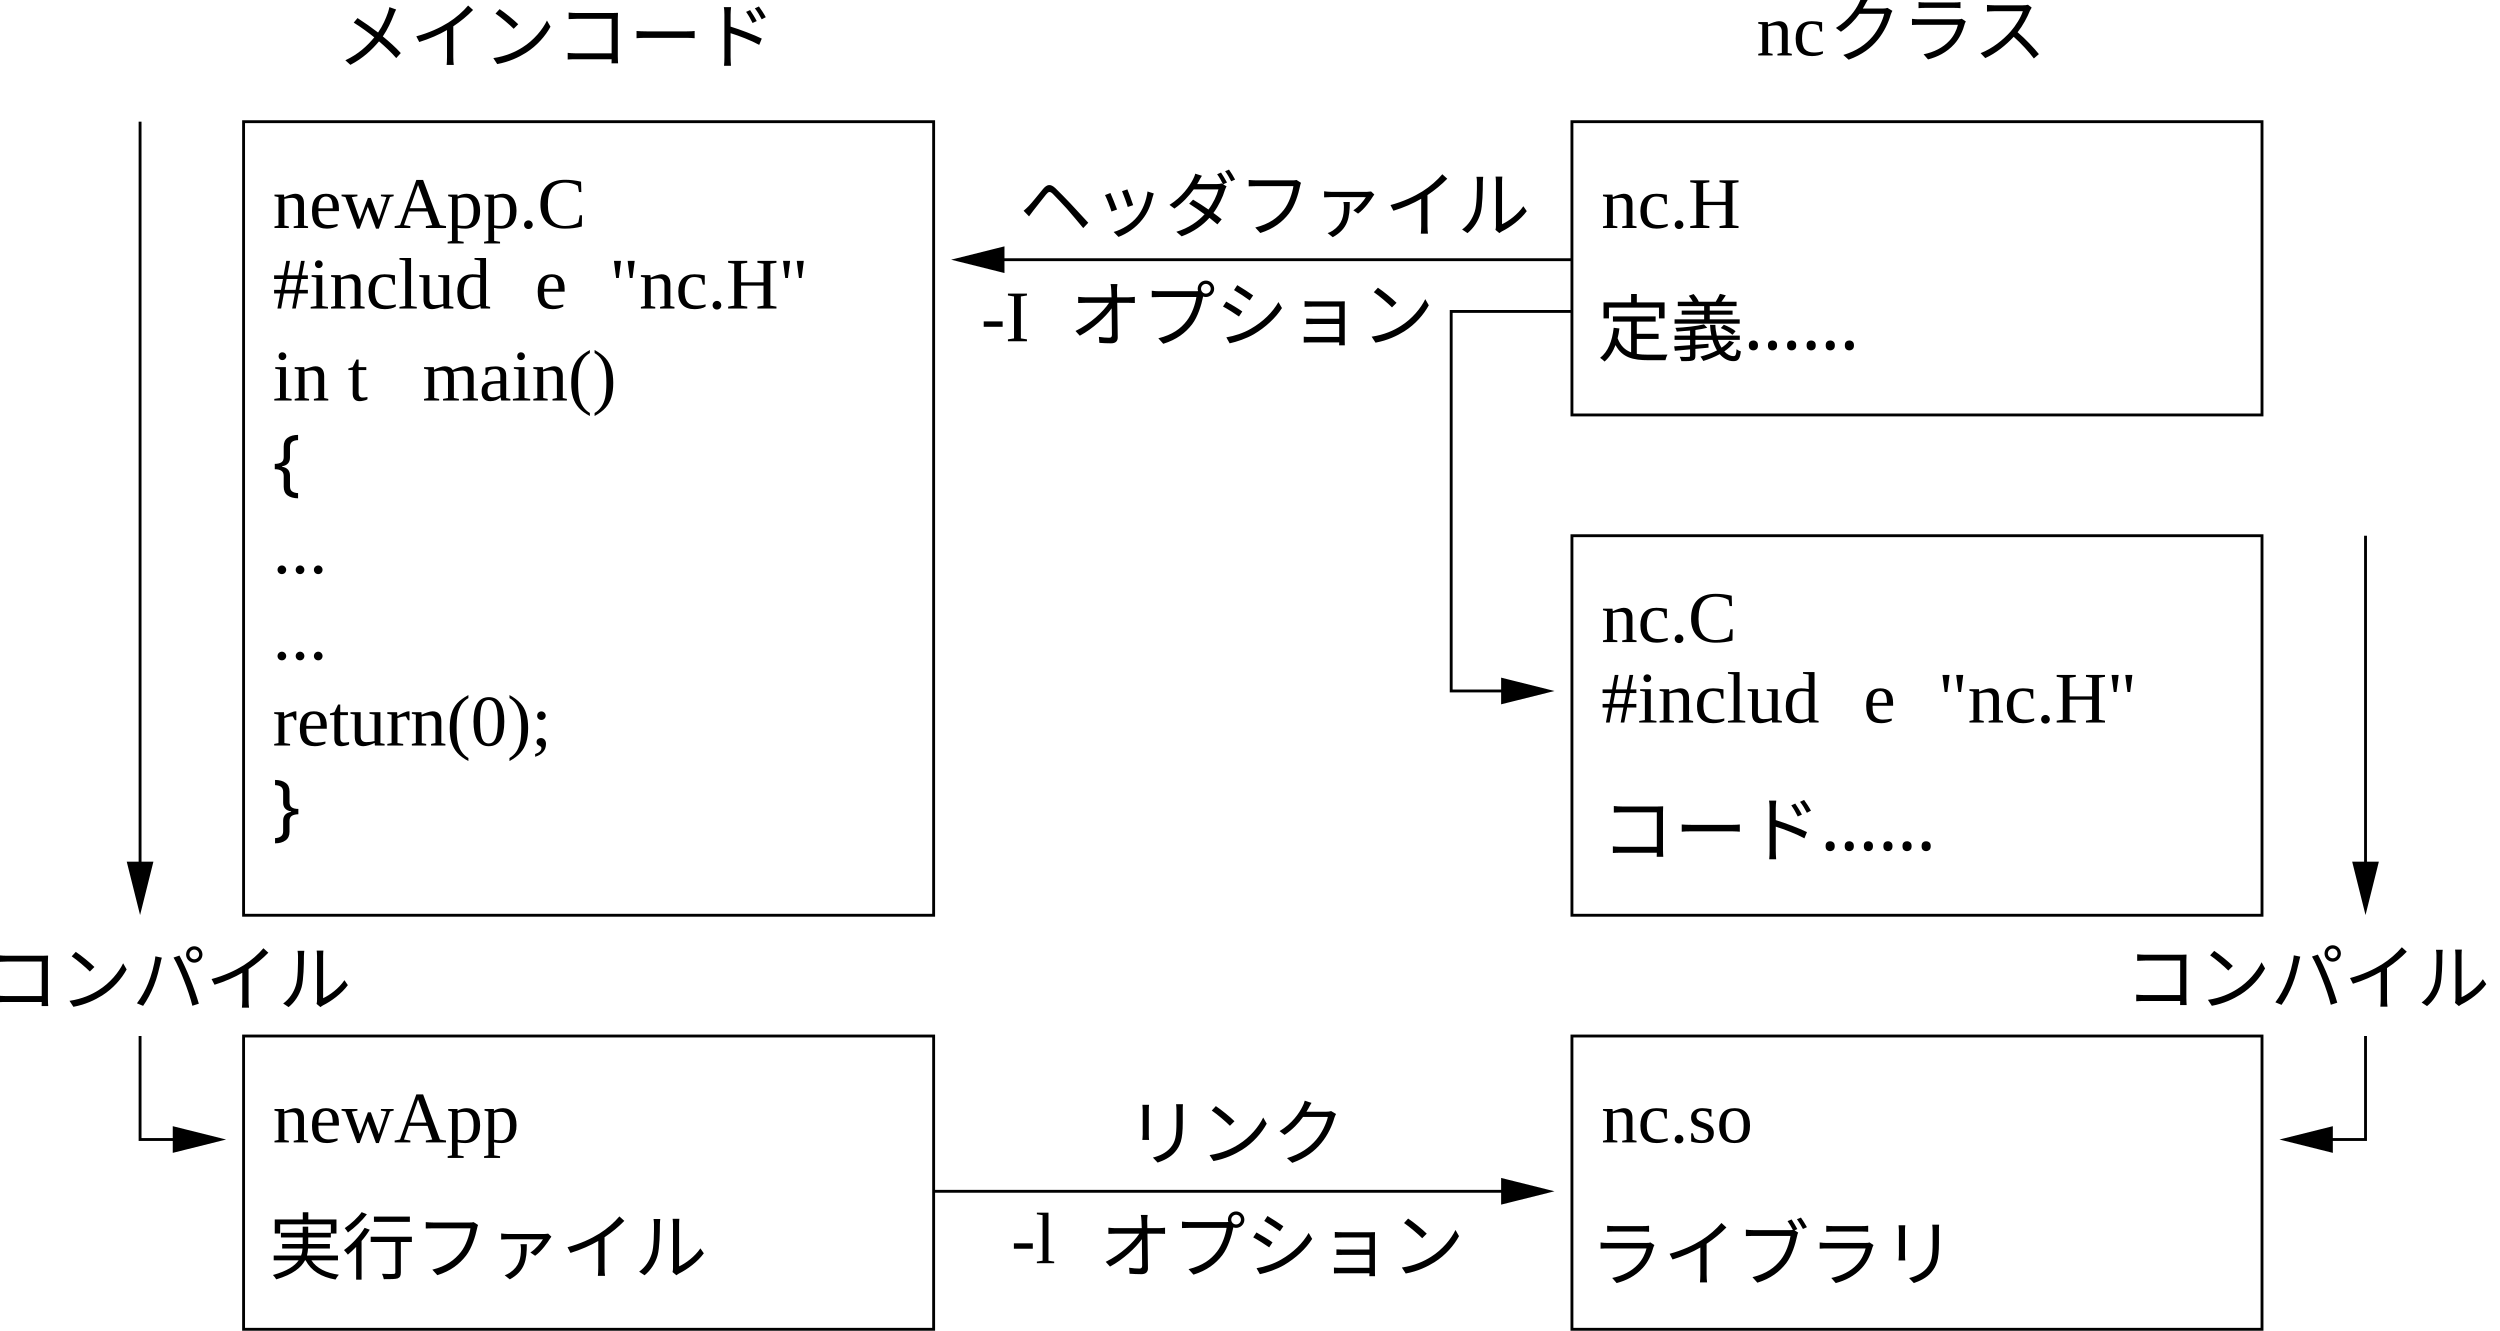
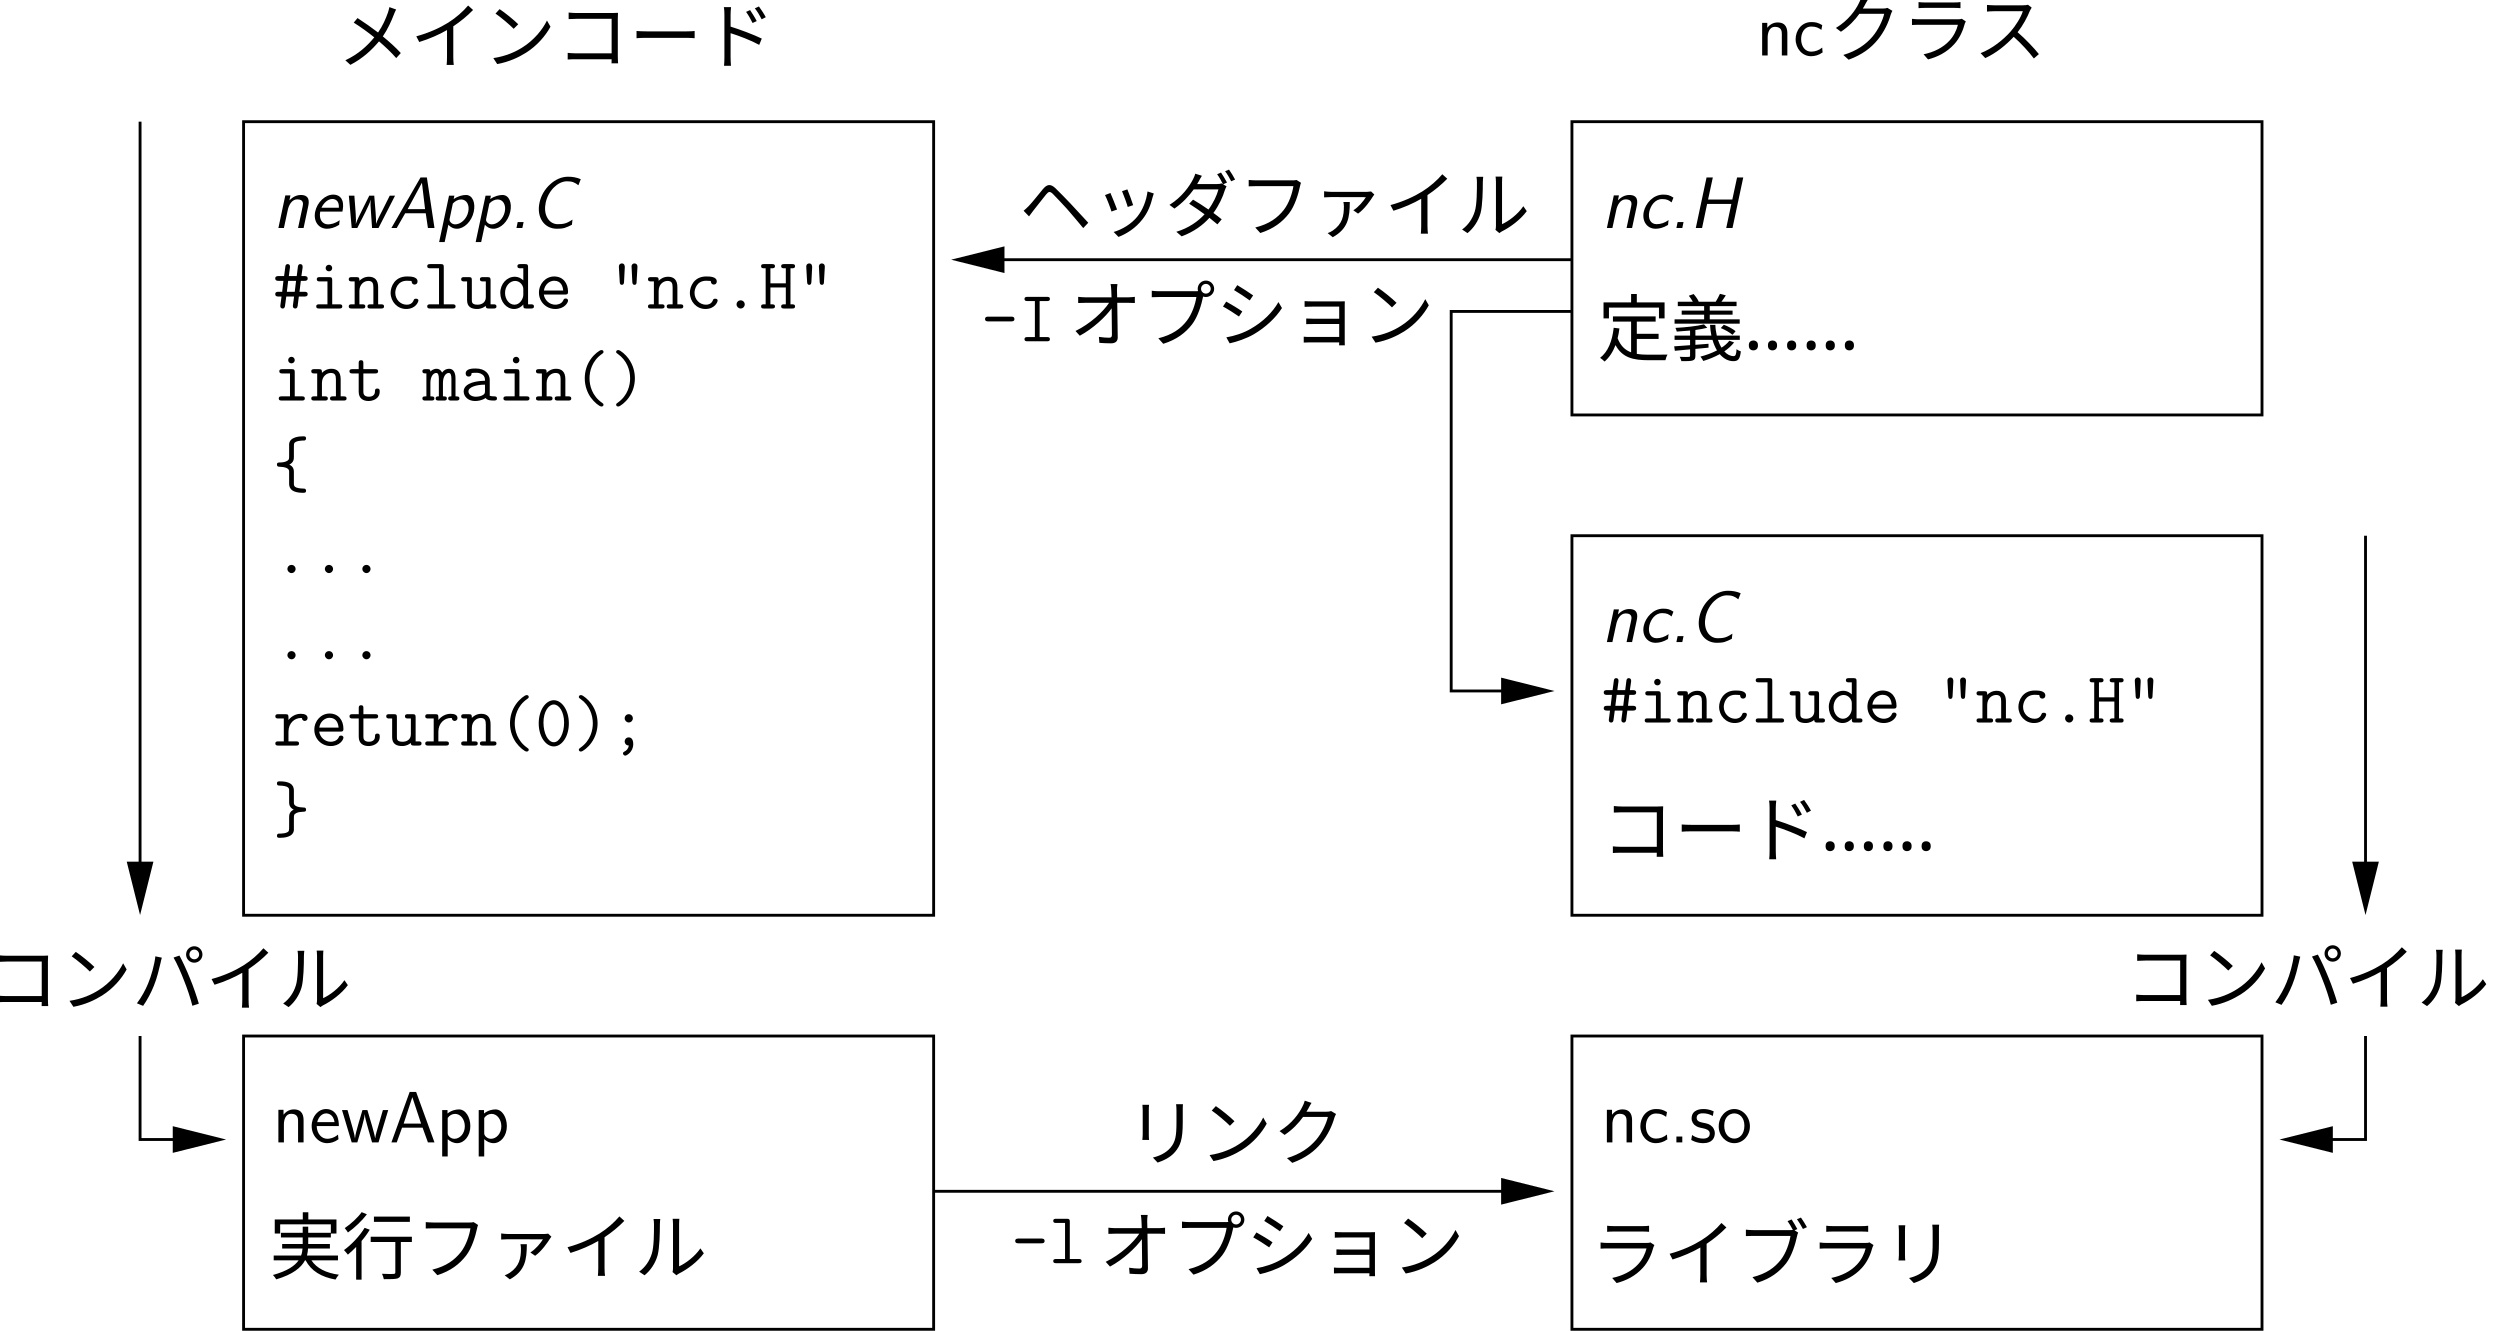
<svg xmlns="http://www.w3.org/2000/svg" id="svg8451" width="513.459" height="273.311" xml:space="preserve" version="1.0">
  <defs id="defs8454">
    <clipPath clipPathUnits="userSpaceOnUse" id="clipPath8474">
      <path d="M 0,0 L 389.998,0 L 389.998,223 L 0,223 L 0,0 z" id="path8476" />
    </clipPath>
    <clipPath clipPathUnits="userSpaceOnUse" id="clipPath8484">
      <path d="M 0,0 L 389.998,0 L 389.998,223 L 0,223 L 0,0 z M 152.999,178.868 L 152.999,175.089 L 162.511,175.089 L 154.952,176.978 L 162.511,178.868 L 152.999,178.868 z" clip-rule="evenodd" id="path8486" />
    </clipPath>
    <clipPath clipPathUnits="userSpaceOnUse" id="clipPath8494">
      <path d="M 0,0 L 389.998,0 L 389.998,223 L 0,223 L 0,0 z" id="path8496" />
    </clipPath>
    <clipPath clipPathUnits="userSpaceOnUse" id="clipPath8506">
      <path d="M 0,0 L 389.998,0 L 389.998,223 L 0,223 L 0,0 z M 254.098,104.225 L 254.098,108.004 L 244.586,108.004 L 252.145,106.113 L 244.586,104.225 L 254.098,104.225 z" clip-rule="evenodd" id="path8508" />
    </clipPath>
    <clipPath clipPathUnits="userSpaceOnUse" id="clipPath8516">
      <path d="M 0,0 L 389.998,0 L 389.998,223 L 0,223 L 0,0 z" id="path8518" />
    </clipPath>
    <clipPath clipPathUnits="userSpaceOnUse" id="clipPath8536">
      <path d="M 0,0 L 389.998,0 L 389.998,223 L 0,223 L 0,0 z M 35.837,30.525 L 35.837,34.305 L 26.326,34.305 L 33.884,32.416 L 26.326,30.525 L 35.837,30.525 z" clip-rule="evenodd" id="path8538" />
    </clipPath>
    <clipPath clipPathUnits="userSpaceOnUse" id="clipPath8546">
      <path d="M 0,0 L 389.998,0 L 389.998,223 L 0,223 L 0,0 z" id="path8548" />
    </clipPath>
    <clipPath clipPathUnits="userSpaceOnUse" id="clipPath8558">
      <path d="M 0,0 L 389.998,0 L 389.998,223 L 0,223 L 0,0 z M 18.831,68.32 L 22.609,68.32 L 22.609,77.832 L 20.72,70.271 L 18.831,77.832 L 18.831,68.32 z" clip-rule="evenodd" id="path8560" />
    </clipPath>
    <clipPath clipPathUnits="userSpaceOnUse" id="clipPath8568">
      <path d="M 0,0 L 389.998,0 L 389.998,223 L 0,223 L 0,0 z" id="path8570" />
    </clipPath>
    <clipPath clipPathUnits="userSpaceOnUse" id="clipPath8580">
      <path d="M 0,0 L 389.998,0 L 389.998,223 L 0,223 L 0,0 z M 384.486,68.32 L 388.266,68.32 L 388.266,77.832 L 386.377,70.271 L 384.486,77.832 L 384.486,68.32 z" clip-rule="evenodd" id="path8582" />
    </clipPath>
    <clipPath clipPathUnits="userSpaceOnUse" id="clipPath8590">
      <path d="M 0,0 L 389.998,0 L 389.998,223 L 0,223 L 0,0 z" id="path8592" />
    </clipPath>
    <clipPath clipPathUnits="userSpaceOnUse" id="clipPath8602">
      <path d="M 0,0 L 389.998,0 L 389.998,223 L 0,223 L 0,0 z M 371.26,34.305 L 371.26,30.525 L 380.77,30.525 L 373.211,32.416 L 380.77,34.305 L 371.26,34.305 z" clip-rule="evenodd" id="path8604" />
    </clipPath>
    <clipPath clipPathUnits="userSpaceOnUse" id="clipPath8612">
      <path d="M 0,0 L 389.998,0 L 389.998,223 L 0,223 L 0,0 z" id="path8614" />
    </clipPath>
    <clipPath clipPathUnits="userSpaceOnUse" id="clipPath8624">
      <path d="M 0,0 L 389.998,0 L 389.998,223 L 0,223 L 0,0 z M 254.098,22.021 L 254.098,25.801 L 244.586,25.801 L 252.145,23.912 L 244.586,22.021 L 254.098,22.021 z" clip-rule="evenodd" id="path8626" />
    </clipPath>
    <clipPath clipPathUnits="userSpaceOnUse" id="clipPath8634">
      <path d="M 0,0 L 389.998,0 L 389.998,223 L 0,223 L 0,0 z" id="path8636" />
    </clipPath>
  </defs>
  <g id="g8460" transform="matrix(1.25,0,0,-1.25,2.868599,274.5586)">
    <g id="g8470">
      <g id="g8472" clip-path="url(#clipPath8474)">
        <path d="M 255.986,1.234 L 369.369,1.234 L 369.369,49.422 L 255.986,49.422 L 255.986,1.234 z" style="fill:none;stroke:#000000;stroke-width:0.472;stroke-linecap:butt;stroke-linejoin:miter;stroke-miterlimit:10;stroke-dasharray:none;stroke-opacity:1" id="path8478" />
      </g>
    </g>
    <g id="g8480">
      <g id="g8482" clip-path="url(#clipPath8484)">
        <path d="M 255.986,176.978 L 153.943,176.978" style="fill:none;stroke:#000000;stroke-width:0.472;stroke-linecap:butt;stroke-linejoin:miter;stroke-miterlimit:10;stroke-dasharray:none;stroke-opacity:1" id="path8488" />
      </g>
    </g>
    <g id="g8490">
      <g id="g8492" clip-path="url(#clipPath8494)">
        <path d="M 162.511,178.868 L 154.952,176.978 L 162.511,175.089 L 162.511,178.868 z" style="fill:#000000;fill-opacity:1;fill-rule:evenodd;stroke:none" id="path8498" />
        <path d="M 162.511,178.868 L 154.952,176.978 L 162.511,175.089 L 162.511,178.868 z" style="fill:none;stroke:#000000;stroke-width:0.472;stroke-linecap:butt;stroke-linejoin:miter;stroke-miterlimit:10;stroke-dasharray:none;stroke-opacity:1" id="path8500" />
      </g>
    </g>
    <g id="g8502">
      <g id="g8504" clip-path="url(#clipPath8506)">
        <path d="M 255.986,168.476 L 236.145,168.476 L 236.145,106.113 L 253.152,106.113" style="fill:none;stroke:#000000;stroke-width:0.472;stroke-linecap:butt;stroke-linejoin:miter;stroke-miterlimit:10;stroke-dasharray:none;stroke-opacity:1" id="path8510" />
      </g>
    </g>
    <g id="g8512">
      <g id="g8514" clip-path="url(#clipPath8516)">
        <path d="M 244.586,104.225 L 252.145,106.113 L 244.586,108.004 L 244.586,104.225 z" style="fill:#000000;fill-opacity:1;fill-rule:evenodd;stroke:none" id="path8520" />
        <path d="M 244.586,104.225 L 252.145,106.113 L 244.586,108.004 L 244.586,104.225 z" style="fill:none;stroke:#000000;stroke-width:0.472;stroke-linecap:butt;stroke-linejoin:miter;stroke-miterlimit:10;stroke-dasharray:none;stroke-opacity:1" id="path8522" />
        <path d="M 255.986,69.264 L 369.369,69.264 L 369.369,131.625 L 255.986,131.625 L 255.986,69.264 z" style="fill:none;stroke:#000000;stroke-width:0.472;stroke-linecap:butt;stroke-linejoin:miter;stroke-miterlimit:10;stroke-dasharray:none;stroke-opacity:1" id="path8524" />
        <path d="M 255.986,151.467 L 369.369,151.467 L 369.369,199.654 L 255.986,199.654 L 255.986,151.467 z" style="fill:none;stroke:#000000;stroke-width:0.472;stroke-linecap:butt;stroke-linejoin:miter;stroke-miterlimit:10;stroke-dasharray:none;stroke-opacity:1" id="path8526" />
        <path d="M 37.728,69.264 L 151.109,69.264 L 151.109,199.653 L 37.728,199.653 L 37.728,69.264 z" style="fill:none;stroke:#000000;stroke-width:0.472;stroke-linecap:butt;stroke-linejoin:miter;stroke-miterlimit:10;stroke-dasharray:none;stroke-opacity:1" id="path8528" />
        <path d="M 37.728,1.234 L 151.109,1.234 L 151.109,49.422 L 37.728,49.422 L 37.728,1.234 z" style="fill:none;stroke:#000000;stroke-width:0.472;stroke-linecap:butt;stroke-linejoin:miter;stroke-miterlimit:10;stroke-dasharray:none;stroke-opacity:1" id="path8530" />
      </g>
    </g>
    <g id="g8532">
      <g id="g8534" clip-path="url(#clipPath8536)">
        <path d="M 20.72,49.422 L 20.72,32.416 L 34.893,32.416" style="fill:none;stroke:#000000;stroke-width:0.472;stroke-linecap:butt;stroke-linejoin:miter;stroke-miterlimit:10;stroke-dasharray:none;stroke-opacity:1" id="path8540" />
      </g>
    </g>
    <g id="g8542">
      <g id="g8544" clip-path="url(#clipPath8546)">
        <path d="M 26.326,30.525 L 33.884,32.416 L 26.326,34.305 L 26.326,30.525 z" style="fill:#000000;fill-opacity:1;fill-rule:evenodd;stroke:none" id="path8550" />
        <path d="M 26.326,30.525 L 33.884,32.416 L 26.326,34.305 L 26.326,30.525 z" style="fill:none;stroke:#000000;stroke-width:0.472;stroke-linecap:butt;stroke-linejoin:miter;stroke-miterlimit:10;stroke-dasharray:none;stroke-opacity:1" id="path8552" />
      </g>
    </g>
    <g id="g8554">
      <g id="g8556" clip-path="url(#clipPath8558)">
        <path d="M 20.72,199.655 L 20.72,69.264" style="fill:none;stroke:#000000;stroke-width:0.472;stroke-linecap:butt;stroke-linejoin:miter;stroke-miterlimit:10;stroke-dasharray:none;stroke-opacity:1" id="path8562" />
      </g>
    </g>
    <g id="g8564">
      <g id="g8566" clip-path="url(#clipPath8568)">
        <path d="M 18.831,77.832 L 20.72,70.271 L 22.609,77.832 L 18.831,77.832 z" style="fill:#000000;fill-opacity:1;fill-rule:evenodd;stroke:none" id="path8572" />
        <path d="M 18.831,77.832 L 20.72,70.271 L 22.609,77.832 L 18.831,77.832 z" style="fill:none;stroke:#000000;stroke-width:0.472;stroke-linecap:butt;stroke-linejoin:miter;stroke-miterlimit:10;stroke-dasharray:none;stroke-opacity:1" id="path8574" />
      </g>
    </g>
    <g id="g8576">
      <g id="g8578" clip-path="url(#clipPath8580)">
        <path d="M 386.377,131.625 L 386.377,69.264" style="fill:none;stroke:#000000;stroke-width:0.472;stroke-linecap:butt;stroke-linejoin:miter;stroke-miterlimit:10;stroke-dasharray:none;stroke-opacity:1" id="path8584" />
      </g>
    </g>
    <g id="g8586">
      <g id="g8588" clip-path="url(#clipPath8590)">
        <path d="M 384.486,77.832 L 386.377,70.271 L 388.266,77.832 L 384.486,77.832 z" style="fill:#000000;fill-opacity:1;fill-rule:evenodd;stroke:none" id="path8594" />
        <path d="M 384.486,77.832 L 386.377,70.271 L 388.266,77.832 L 384.486,77.832 z" style="fill:none;stroke:#000000;stroke-width:0.472;stroke-linecap:butt;stroke-linejoin:miter;stroke-miterlimit:10;stroke-dasharray:none;stroke-opacity:1" id="path8596" />
      </g>
    </g>
    <g id="g8598">
      <g id="g8600" clip-path="url(#clipPath8602)">
        <path d="M 386.377,49.422 L 386.377,32.416 L 372.203,32.416" style="fill:none;stroke:#000000;stroke-width:0.472;stroke-linecap:butt;stroke-linejoin:miter;stroke-miterlimit:10;stroke-dasharray:none;stroke-opacity:1" id="path8606" />
      </g>
    </g>
    <g id="g8608">
      <g id="g8610" clip-path="url(#clipPath8612)">
        <path d="M 380.77,34.305 L 373.211,32.416 L 380.77,30.525 L 380.77,34.305 z" style="fill:#000000;fill-opacity:1;fill-rule:evenodd;stroke:none" id="path8616" />
        <path d="M 380.77,34.305 L 373.211,32.416 L 380.77,30.525 L 380.77,34.305 z" style="fill:none;stroke:#000000;stroke-width:0.472;stroke-linecap:butt;stroke-linejoin:miter;stroke-miterlimit:10;stroke-dasharray:none;stroke-opacity:1" id="path8618" />
      </g>
    </g>
    <g id="g8620">
      <g id="g8622" clip-path="url(#clipPath8624)">
        <path d="M 151.109,23.912 L 253.152,23.912" style="fill:none;stroke:#000000;stroke-width:0.472;stroke-linecap:butt;stroke-linejoin:miter;stroke-miterlimit:10;stroke-dasharray:none;stroke-opacity:1" id="path8628" />
      </g>
    </g>
    <g id="g8630">
      <g id="g8632" clip-path="url(#clipPath8634)">
        <path d="M 244.586,22.021 L 252.145,23.912 L 244.586,25.801 L 244.586,22.021 z" style="fill:#000000;fill-opacity:1;fill-rule:evenodd;stroke:none" id="path8638" />
        <path d="M 244.586,22.021 L 252.145,23.912 L 244.586,25.801 L 244.586,22.021 z" style="fill:none;stroke:#000000;stroke-width:0.472;stroke-linecap:butt;stroke-linejoin:miter;stroke-miterlimit:10;stroke-dasharray:none;stroke-opacity:1" id="path8640" />
      </g>
    </g>
-     <text transform="scale(1,-1)" id="text8642" x="42.525" y="-153.837">
-       <tspan style="font-size:11.955px;font-variant:normal;font-weight:normal;font-stretch:normal;writing-mode:lr-tb;fill:#000000;fill-opacity:1;fill-rule:nonzero;stroke:none;font-family:cmtt 12;-inkscape-font-specification:cmtt12" x="42.525 48.67" y="-153.837" id="tspan8644">in</tspan>
-     </text>
-     <text transform="scale(1,-1)" id="text8646" x="54.828" y="-153.837">
-       <tspan style="font-size:11.955px;font-variant:normal;font-weight:normal;font-stretch:normal;writing-mode:lr-tb;fill:#000000;fill-opacity:1;fill-rule:nonzero;stroke:none;font-family:cmtt 12;-inkscape-font-specification:cmtt12" x="54.828" y="-153.837" id="tspan8648">t</tspan>
-     </text>
-     <text transform="scale(1,-1)" id="text8650" x="67.124" y="-153.837">
-       <tspan style="font-size:11.955px;font-variant:normal;font-weight:normal;font-stretch:normal;writing-mode:lr-tb;fill:#000000;fill-opacity:1;fill-rule:nonzero;stroke:none;font-family:cmtt 12;-inkscape-font-specification:cmtt12" x="67.124 73.269 79.426 85.571 91.728 97.873" y="-153.837" id="tspan8652">main()</tspan>
-     </text>
-     <text transform="scale(1,-1)" id="text8654" x="42.525" y="-125.487">
-       <tspan style="font-size:11.955px;font-variant:normal;font-weight:normal;font-stretch:normal;writing-mode:lr-tb;fill:#000000;fill-opacity:1;fill-rule:nonzero;stroke:none;font-family:cmtt 12;-inkscape-font-specification:cmtt12" x="42.525 48.67 54.827" y="-125.487" id="tspan8656">...</tspan>
-     </text>
-     <text transform="scale(1,-1)" id="text8658" x="42.525" y="-111.321">
-       <tspan style="font-size:11.955px;font-variant:normal;font-weight:normal;font-stretch:normal;writing-mode:lr-tb;fill:#000000;fill-opacity:1;fill-rule:nonzero;stroke:none;font-family:cmtt 12;-inkscape-font-specification:cmtt12" x="42.525 48.67 54.827" y="-111.321" id="tspan8660">...</tspan>
-     </text>
-     <text transform="scale(1,-1)" id="text8662" x="42.525" y="-97.146">
-       <tspan style="font-size:11.955px;font-variant:normal;font-weight:normal;font-stretch:normal;writing-mode:lr-tb;fill:#000000;fill-opacity:1;fill-rule:nonzero;stroke:none;font-family:cmtt 12;-inkscape-font-specification:cmtt12" x="42.525 48.67 54.827 60.972 67.129 73.274 79.419 85.576 91.721 97.878" y="-97.146" id="tspan8664">return(0);</tspan>
-     </text>
-     <text transform="scale(1,-1)" id="text8666" x="42.525" y="-139.662">
-       <tspan style="font-size:11.955px;font-style:normal;font-variant:normal;font-weight:normal;font-stretch:normal;writing-mode:lr-tb;fill:#000000;fill-opacity:1;fill-rule:nonzero;stroke:none;font-family:cmtt10;-inkscape-font-specification:cmtt10" x="42.525" y="-139.662" id="tspan8668">{</tspan>
-     </text>
-     <text transform="scale(1,-1)" id="text8670" x="42.525" y="-82.971">
-       <tspan style="font-size:11.955px;font-style:normal;font-variant:normal;font-weight:normal;font-stretch:normal;writing-mode:lr-tb;fill:#000000;fill-opacity:1;fill-rule:nonzero;stroke:none;font-family:cmtt10;-inkscape-font-specification:cmtt10" x="42.525" y="-82.971" id="tspan8672">}</tspan>
-     </text>
-     <text transform="scale(1,-1)" id="text8674" x="260.803" y="-31.941">
-       <tspan style="font-size:11.955px;font-variant:normal;font-weight:normal;font-stretch:normal;writing-mode:lr-tb;fill:#000000;fill-opacity:1;fill-rule:nonzero;stroke:none;font-family:cmss 12;-inkscape-font-specification:cmss12" x="260.803 266.804 272.005 275.256 279.74" y="-31.941" id="tspan8676">nc.so</tspan>
-     </text>
-     <text transform="scale(1,-1)" id="text8686" x="158.898" y="-163.577">
-       <tspan style="font-size:11.955px;font-variant:normal;font-weight:normal;font-stretch:normal;writing-mode:lr-tb;fill:#000000;fill-opacity:1;fill-rule:nonzero;stroke:none;font-family:cmtt 12;-inkscape-font-specification:cmtt12" x="158.898 165.043" y="-163.577" id="tspan8688">-I</tspan>
-     </text>
-     <text transform="scale(1,-1)" id="text8690" x="42.525" y="-168.957">
-       <tspan style="font-size:11.955px;font-variant:normal;font-weight:normal;font-stretch:normal;writing-mode:lr-tb;fill:#000000;fill-opacity:1;fill-rule:nonzero;stroke:none;font-family:cmtt 12;-inkscape-font-specification:cmtt12" x="42.525 48.67 54.827 60.972 67.129 73.274 79.419" y="-168.957" id="tspan8692">#includ</tspan>
-     </text>
-     <text transform="scale(1,-1)" id="text8694" x="85.585" y="-168.957">
-       <tspan style="font-size:11.955px;font-variant:normal;font-weight:normal;font-stretch:normal;writing-mode:lr-tb;fill:#000000;fill-opacity:1;fill-rule:nonzero;stroke:none;font-family:cmtt 12;-inkscape-font-specification:cmtt12" x="85.585" y="-168.957" id="tspan8696">e</tspan>
-     </text>
-     <text transform="scale(1,-1)" id="text8698" x="97.846" y="-168.957">
-       <tspan style="font-size:11.955px;font-variant:normal;font-weight:normal;font-stretch:normal;writing-mode:lr-tb;fill:#000000;fill-opacity:1;fill-rule:nonzero;stroke:none;font-family:cmtt 12;-inkscape-font-specification:cmtt12" x="97.846 103.991 110.147 116.292 122.449 128.594" y="-168.957" id="tspan8700">"nc.H"</tspan>
-     </text>
-     <text transform="scale(1,-1)" id="text8730" x="260.803" y="-182.187">
-       <tspan style="font-size:11.955px;font-variant:normal;font-weight:normal;font-stretch:normal;writing-mode:lr-tb;fill:#000000;fill-opacity:1;fill-rule:nonzero;stroke:none;font-family:cmssi 12;-inkscape-font-specification:cmssi12" x="260.803 266.804 272.005 275.256" y="-182.187" id="tspan8732">nc.H</tspan>
-     </text>
-     <text transform="scale(1,-1)" id="text8734" x="260.803" y="-114.156">
-       <tspan style="font-size:11.955px;font-variant:normal;font-weight:normal;font-stretch:normal;writing-mode:lr-tb;fill:#000000;fill-opacity:1;fill-rule:nonzero;stroke:none;font-family:cmssi 12;-inkscape-font-specification:cmssi12" x="260.803 266.804 272.005 275.256" y="-114.156" id="tspan8736">nc.C</tspan>
-     </text>
-     <text transform="scale(1,-1)" id="text8738" x="260.803" y="-100.926">
-       <tspan style="font-size:11.955px;font-variant:normal;font-weight:normal;font-stretch:normal;writing-mode:lr-tb;fill:#000000;fill-opacity:1;fill-rule:nonzero;stroke:none;font-family:cmtt 12;-inkscape-font-specification:cmtt12" x="260.803 266.948 273.104 279.249 285.406 291.551 297.696" y="-100.926" id="tspan8740">#includ</tspan>
-     </text>
-     <text transform="scale(1,-1)" id="text8742" x="303.862" y="-100.926">
-       <tspan style="font-size:11.955px;font-variant:normal;font-weight:normal;font-stretch:normal;writing-mode:lr-tb;fill:#000000;fill-opacity:1;fill-rule:nonzero;stroke:none;font-family:cmtt 12;-inkscape-font-specification:cmtt12" x="303.862" y="-100.926" id="tspan8744">e</tspan>
-     </text>
-     <text transform="scale(1,-1)" id="text8746" x="316.135" y="-100.926">
-       <tspan style="font-size:11.955px;font-variant:normal;font-weight:normal;font-stretch:normal;writing-mode:lr-tb;fill:#000000;fill-opacity:1;fill-rule:nonzero;stroke:none;font-family:cmtt 12;-inkscape-font-specification:cmtt12" x="316.135 322.28 328.437 334.582 340.738 346.883" y="-100.926" id="tspan8748">"nc.H"</tspan>
-     </text>
-     <text transform="scale(1,-1)" id="text8750" x="286.317" y="-210.537">
-       <tspan style="font-size:11.955px;font-variant:normal;font-weight:normal;font-stretch:normal;writing-mode:lr-tb;fill:#000000;fill-opacity:1;fill-rule:nonzero;stroke:none;font-family:cmss 12;-inkscape-font-specification:cmss12" x="286.317 292.319" y="-210.537" id="tspan8752">nc</tspan>
-     </text>
-     <text transform="scale(1,-1)" id="text8798" x="163.857" y="-12.097">
-       <tspan style="font-size:11.955px;font-variant:normal;font-weight:normal;font-stretch:normal;writing-mode:lr-tb;fill:#000000;fill-opacity:1;fill-rule:nonzero;stroke:none;font-family:cmtt 12;-inkscape-font-specification:cmtt12" x="163.857 170.002" y="-12.097" id="tspan8800">-l</tspan>
-     </text>
-     <text transform="scale(1,-1)" id="text8802" x="42.525" y="-182.188">
-       <tspan style="font-size:11.955px;font-variant:normal;font-weight:normal;font-stretch:normal;writing-mode:lr-tb;fill:#000000;fill-opacity:1;fill-rule:nonzero;stroke:none;font-family:cmssi 12;-inkscape-font-specification:cmssi12" x="42.525 48.527 53.727 61.677 69.412 75.414 81.415 84.667" y="-182.188" id="tspan8804">newApp.C</tspan>
-     </text>
-     <text transform="scale(1,-1)" id="text8806" x="42.525" y="-31.941">
-       <tspan style="font-size:11.955px;font-variant:normal;font-weight:normal;font-stretch:normal;writing-mode:lr-tb;fill:#000000;fill-opacity:1;fill-rule:nonzero;stroke:none;font-family:cmss 12;-inkscape-font-specification:cmss12" x="42.525 48.527 53.727 61.677 69.412 75.414" y="-31.941" id="tspan8808">newApp</tspan>
+     <text transform="scale(1,-1)" id="text8642" x="42.525" y="-153.837" style="-inkscape-font-specification:LMMono12;font-family:LMMono12;font-weight:normal;font-style:normal;font-stretch:normal;font-variant:normal;font-size:11.955px;text-anchor:start;text-align:start;writing-mode:lr;line-height:125%">
+       <tspan style="font-size:11.955px;font-variant:normal;font-weight:normal;font-stretch:normal;writing-mode:lr;fill:#000000;fill-opacity:1;fill-rule:nonzero;stroke:none;font-family:LMMono12;-inkscape-font-specification:LMMono12;font-style:normal;text-anchor:start;text-align:start;line-height:125%" x="42.525 48.67" y="-153.837" id="tspan8644">in</tspan>
+     </text>
+     <text transform="scale(1,-1)" id="text8646" x="54.828" y="-153.837" style="-inkscape-font-specification:LMMono12;font-family:LMMono12;font-weight:normal;font-style:normal;font-stretch:normal;font-variant:normal;font-size:11.955px;text-anchor:start;text-align:start;writing-mode:lr;line-height:125%">
+       <tspan style="font-size:11.955px;font-variant:normal;font-weight:normal;font-stretch:normal;writing-mode:lr;fill:#000000;fill-opacity:1;fill-rule:nonzero;stroke:none;font-family:LMMono12;-inkscape-font-specification:LMMono12;font-style:normal;text-anchor:start;text-align:start;line-height:125%" x="54.828" y="-153.837" id="tspan8648">t</tspan>
+     </text>
+     <text transform="scale(1,-1)" id="text8650" x="67.124" y="-153.837" style="-inkscape-font-specification:LMMono12;font-family:LMMono12;font-weight:normal;font-style:normal;font-stretch:normal;font-variant:normal;font-size:11.955px;text-anchor:start;text-align:start;writing-mode:lr;line-height:125%">
+       <tspan style="font-size:11.955px;font-variant:normal;font-weight:normal;font-stretch:normal;writing-mode:lr;fill:#000000;fill-opacity:1;fill-rule:nonzero;stroke:none;font-family:LMMono12;-inkscape-font-specification:LMMono12;font-style:normal;text-anchor:start;text-align:start;line-height:125%" x="67.124 73.269 79.426 85.571 91.728 97.873" y="-153.837" id="tspan8652">main()</tspan>
+     </text>
+     <text transform="scale(1,-1)" id="text8654" x="42.525" y="-125.487" style="-inkscape-font-specification:LMMono12;font-family:LMMono12;font-weight:normal;font-style:normal;font-stretch:normal;font-variant:normal;font-size:11.955px;text-anchor:start;text-align:start;writing-mode:lr;line-height:125%">
+       <tspan style="font-size:11.955px;font-variant:normal;font-weight:normal;font-stretch:normal;writing-mode:lr;fill:#000000;fill-opacity:1;fill-rule:nonzero;stroke:none;font-family:LMMono12;-inkscape-font-specification:LMMono12;font-style:normal;text-anchor:start;text-align:start;line-height:125%" x="42.525 48.67 54.827" y="-125.487" id="tspan8656">...</tspan>
+     </text>
+     <text transform="scale(1,-1)" id="text8658" x="42.525" y="-111.321" style="-inkscape-font-specification:LMMono12;font-family:LMMono12;font-weight:normal;font-style:normal;font-stretch:normal;font-variant:normal;font-size:11.955px;text-anchor:start;text-align:start;writing-mode:lr;line-height:125%">
+       <tspan style="font-size:11.955px;font-variant:normal;font-weight:normal;font-stretch:normal;writing-mode:lr;fill:#000000;fill-opacity:1;fill-rule:nonzero;stroke:none;font-family:LMMono12;-inkscape-font-specification:LMMono12;font-style:normal;text-anchor:start;text-align:start;line-height:125%" x="42.525 48.67 54.827" y="-111.321" id="tspan8660">...</tspan>
+     </text>
+     <text transform="scale(1,-1)" id="text8662" x="42.525" y="-97.146" style="-inkscape-font-specification:LMMono12;font-family:LMMono12;font-weight:normal;font-style:normal;font-stretch:normal;font-variant:normal;font-size:11.955px;text-anchor:start;text-align:start;writing-mode:lr;line-height:125%">
+       <tspan style="font-size:11.955px;font-variant:normal;font-weight:normal;font-stretch:normal;writing-mode:lr;fill:#000000;fill-opacity:1;fill-rule:nonzero;stroke:none;font-family:LMMono12;-inkscape-font-specification:LMMono12;font-style:normal;text-anchor:start;text-align:start;line-height:125%" x="42.525 48.67 54.827 60.972 67.129 73.274 79.419 85.576 91.721 97.878" y="-97.146" id="tspan8664">return(0);</tspan>
+     </text>
+     <text transform="scale(1,-1)" id="text8666" x="42.525" y="-139.662" style="-inkscape-font-specification:LMMono12;font-family:LMMono12;font-weight:normal;font-style:normal;font-stretch:normal;font-variant:normal;font-size:11.955px;text-anchor:start;text-align:start;writing-mode:lr;line-height:125%">
+       <tspan style="font-size:11.955px;font-style:normal;font-variant:normal;font-weight:normal;font-stretch:normal;writing-mode:lr;fill:#000000;fill-opacity:1;fill-rule:nonzero;stroke:none;font-family:LMMono12;-inkscape-font-specification:LMMono12;text-anchor:start;text-align:start;line-height:125%" x="42.525" y="-139.662" id="tspan8668">{</tspan>
+     </text>
+     <text transform="scale(1,-1)" id="text8670" x="42.525" y="-82.971" style="-inkscape-font-specification:LMMono12;font-family:LMMono12;font-weight:normal;font-style:normal;font-stretch:normal;font-variant:normal;font-size:11.955px;text-anchor:start;text-align:start;writing-mode:lr;line-height:125%">
+       <tspan style="font-size:11.955px;font-style:normal;font-variant:normal;font-weight:normal;font-stretch:normal;writing-mode:lr;fill:#000000;fill-opacity:1;fill-rule:nonzero;stroke:none;font-family:LMMono12;-inkscape-font-specification:LMMono12;text-anchor:start;text-align:start;line-height:125%" x="42.525" y="-82.971" id="tspan8672">}</tspan>
+     </text>
+     <text transform="scale(1,-1)" id="text8674" x="260.803" y="-31.941" style="-inkscape-font-specification:LMSans12;font-family:LMSans12;font-weight:normal;font-style:normal;font-stretch:normal;font-variant:normal;font-size:11.955px;text-anchor:start;text-align:start;writing-mode:lr;line-height:125%">
+       <tspan style="font-size:11.955px;font-variant:normal;font-weight:normal;font-stretch:normal;writing-mode:lr;fill:#000000;fill-opacity:1;fill-rule:nonzero;stroke:none;font-family:LMSans12;-inkscape-font-specification:LMSans12;font-style:normal;text-anchor:start;text-align:start;line-height:125%" x="260.803 266.804 272.005 275.256 279.74" y="-31.941" id="tspan8676">nc.so</tspan>
+     </text>
+     <text transform="scale(1,-1)" id="text8686" x="158.898" y="-163.577" style="-inkscape-font-specification:LMMono12;font-family:LMMono12;font-weight:normal;font-style:normal;font-stretch:normal;font-variant:normal;font-size:11.955px;text-anchor:start;text-align:start;writing-mode:lr;line-height:125%">
+       <tspan style="font-size:11.955px;font-variant:normal;font-weight:normal;font-stretch:normal;writing-mode:lr;fill:#000000;fill-opacity:1;fill-rule:nonzero;stroke:none;font-family:LMMono12;-inkscape-font-specification:LMMono12;font-style:normal;text-anchor:start;text-align:start;line-height:125%" x="158.898 165.043" y="-163.577" id="tspan8688">-I</tspan>
+     </text>
+     <text transform="scale(1,-1)" id="text8690" x="42.525" y="-168.957" style="-inkscape-font-specification:LMMono12;font-family:LMMono12;font-weight:normal;font-style:normal;font-stretch:normal;font-variant:normal;font-size:11.955px;text-anchor:start;text-align:start;writing-mode:lr;line-height:125%">
+       <tspan style="font-size:11.955px;font-variant:normal;font-weight:normal;font-stretch:normal;writing-mode:lr;fill:#000000;fill-opacity:1;fill-rule:nonzero;stroke:none;font-family:LMMono12;-inkscape-font-specification:LMMono12;font-style:normal;text-anchor:start;text-align:start;line-height:125%" x="42.525 48.67 54.827 60.972 67.129 73.274 79.419" y="-168.957" id="tspan8692">#includ</tspan>
+     </text>
+     <text transform="scale(1,-1)" id="text8694" x="85.585" y="-168.957" style="-inkscape-font-specification:LMMono12;font-family:LMMono12;font-weight:normal;font-style:normal;font-stretch:normal;font-variant:normal;font-size:11.955px;text-anchor:start;text-align:start;writing-mode:lr;line-height:125%">
+       <tspan style="font-size:11.955px;font-variant:normal;font-weight:normal;font-stretch:normal;writing-mode:lr;fill:#000000;fill-opacity:1;fill-rule:nonzero;stroke:none;font-family:LMMono12;-inkscape-font-specification:LMMono12;font-style:normal;text-anchor:start;text-align:start;line-height:125%" x="85.585" y="-168.957" id="tspan8696">e</tspan>
+     </text>
+     <text transform="scale(1,-1)" id="text8698" x="97.846" y="-168.957" style="-inkscape-font-specification:LMMono12;font-family:LMMono12;font-weight:normal;font-style:normal;font-stretch:normal;font-variant:normal;font-size:11.955px;text-anchor:start;text-align:start;writing-mode:lr;line-height:125%">
+       <tspan style="font-size:11.955px;font-variant:normal;font-weight:normal;font-stretch:normal;writing-mode:lr;fill:#000000;fill-opacity:1;fill-rule:nonzero;stroke:none;font-family:LMMono12;-inkscape-font-specification:LMMono12;font-style:normal;text-anchor:start;text-align:start;line-height:125%" x="97.846 103.991 110.147 116.292 122.449 128.594" y="-168.957" id="tspan8700">"nc.H"</tspan>
+     </text>
+     <text transform="scale(1,-1)" id="text8730" x="260.803" y="-182.187" style="-inkscape-font-specification:LMSans12 Oblique;font-family:LMSans12;font-weight:normal;font-style:oblique;font-stretch:normal;font-variant:normal;font-size:11.955px;text-anchor:start;text-align:start;writing-mode:lr;line-height:125%">
+       <tspan style="font-size:11.955px;font-variant:normal;font-weight:normal;font-stretch:normal;writing-mode:lr;fill:#000000;fill-opacity:1;fill-rule:nonzero;stroke:none;font-family:LMSans12;-inkscape-font-specification:LMSans12 Oblique;font-style:oblique;text-anchor:start;text-align:start;line-height:125%" x="260.803 266.804 272.005 275.256" y="-182.187" id="tspan8732">nc.H</tspan>
+     </text>
+     <text transform="scale(1,-1)" id="text8734" x="260.803" y="-114.156" style="-inkscape-font-specification:LMSans12 Oblique;font-family:LMSans12;font-weight:normal;font-style:oblique;font-stretch:normal;font-variant:normal;font-size:11.955px;text-anchor:start;text-align:start;writing-mode:lr;line-height:125%">
+       <tspan style="font-size:11.955px;font-variant:normal;font-weight:normal;font-stretch:normal;writing-mode:lr;fill:#000000;fill-opacity:1;fill-rule:nonzero;stroke:none;font-family:LMSans12;-inkscape-font-specification:LMSans12 Oblique;font-style:oblique;text-anchor:start;text-align:start;line-height:125%" x="260.803 266.804 272.005 275.256" y="-114.156" id="tspan8736">nc.C</tspan>
+     </text>
+     <text transform="scale(1,-1)" id="text8738" x="260.803" y="-100.926" style="-inkscape-font-specification:LMMono12;font-family:LMMono12;font-weight:normal;font-style:normal;font-stretch:normal;font-variant:normal;font-size:11.955px;text-anchor:start;text-align:start;writing-mode:lr;line-height:125%">
+       <tspan style="font-size:11.955px;font-variant:normal;font-weight:normal;font-stretch:normal;writing-mode:lr;fill:#000000;fill-opacity:1;fill-rule:nonzero;stroke:none;font-family:LMMono12;-inkscape-font-specification:LMMono12;font-style:normal;text-anchor:start;text-align:start;line-height:125%" x="260.803 266.948 273.104 279.249 285.406 291.551 297.696" y="-100.926" id="tspan8740">#includ</tspan>
+     </text>
+     <text transform="scale(1,-1)" id="text8742" x="303.862" y="-100.926" style="-inkscape-font-specification:LMMono12;font-family:LMMono12;font-weight:normal;font-style:normal;font-stretch:normal;font-variant:normal;font-size:11.955px;text-anchor:start;text-align:start;writing-mode:lr;line-height:125%">
+       <tspan style="font-size:11.955px;font-variant:normal;font-weight:normal;font-stretch:normal;writing-mode:lr;fill:#000000;fill-opacity:1;fill-rule:nonzero;stroke:none;font-family:LMMono12;-inkscape-font-specification:LMMono12;font-style:normal;text-anchor:start;text-align:start;line-height:125%" x="303.862" y="-100.926" id="tspan8744">e</tspan>
+     </text>
+     <text transform="scale(1,-1)" id="text8746" x="316.135" y="-100.926" style="-inkscape-font-specification:LMMono12;font-family:LMMono12;font-weight:normal;font-style:normal;font-stretch:normal;font-variant:normal;font-size:11.955px;text-anchor:start;text-align:start;writing-mode:lr;line-height:125%">
+       <tspan style="font-size:11.955px;font-variant:normal;font-weight:normal;font-stretch:normal;writing-mode:lr;fill:#000000;fill-opacity:1;fill-rule:nonzero;stroke:none;font-family:LMMono12;-inkscape-font-specification:LMMono12;font-style:normal;text-anchor:start;text-align:start;line-height:125%" x="316.135 322.28 328.437 334.582 340.738 346.883" y="-100.926" id="tspan8748">"nc.H"</tspan>
+     </text>
+     <text transform="scale(1,-1)" id="text8750" x="286.317" y="-210.537" style="-inkscape-font-specification:LMSans12;font-family:LMSans12;font-weight:normal;font-style:normal;font-stretch:normal;font-variant:normal;font-size:11.955px;text-anchor:start;text-align:start;writing-mode:lr;line-height:125%">
+       <tspan style="font-size:11.955px;font-variant:normal;font-weight:normal;font-stretch:normal;writing-mode:lr;fill:#000000;fill-opacity:1;fill-rule:nonzero;stroke:none;font-family:LMSans12;-inkscape-font-specification:LMSans12;font-style:normal;text-anchor:start;text-align:start;line-height:125%" x="286.317 292.319" y="-210.537" id="tspan8752">nc</tspan>
+     </text>
+     <text transform="scale(1,-1)" id="text8798" x="163.857" y="-12.097" style="-inkscape-font-specification:LMMono12;font-family:LMMono12;font-weight:normal;font-style:normal;font-stretch:normal;font-variant:normal;font-size:11.955px;text-anchor:start;text-align:start;writing-mode:lr;line-height:125%">
+       <tspan style="font-size:11.955px;font-variant:normal;font-weight:normal;font-stretch:normal;writing-mode:lr;fill:#000000;fill-opacity:1;fill-rule:nonzero;stroke:none;font-family:LMMono12;-inkscape-font-specification:LMMono12;font-style:normal;text-anchor:start;text-align:start;line-height:125%" x="163.857 170.002" y="-12.097" id="tspan8800">-l</tspan>
+     </text>
+     <text transform="scale(1,-1)" id="text8802" x="42.525" y="-182.188" style="-inkscape-font-specification:LMSans12 Oblique;font-family:LMSans12;font-weight:normal;font-style:oblique;font-stretch:normal;font-variant:normal;font-size:11.955px;text-anchor:start;text-align:start;writing-mode:lr;line-height:125%">
+       <tspan style="font-size:11.955px;font-variant:normal;font-weight:normal;font-stretch:normal;writing-mode:lr;fill:#000000;fill-opacity:1;fill-rule:nonzero;stroke:none;font-family:LMSans12;-inkscape-font-specification:LMSans12 Oblique;font-style:oblique;text-anchor:start;text-align:start;line-height:125%" x="42.525 48.527 53.727 61.677 69.412 75.414 81.415 84.667" y="-182.188" id="tspan8804">newApp.C</tspan>
+     </text>
+     <text transform="scale(1,-1)" id="text8806" x="42.525" y="-31.941" style="-inkscape-font-specification:LMSans12;font-family:LMSans12;font-weight:normal;font-style:normal;font-stretch:normal;font-variant:normal;font-size:11.955px;text-anchor:start;text-align:start;writing-mode:lr;line-height:125%">
+       <tspan style="font-size:11.955px;font-variant:normal;font-weight:normal;font-stretch:normal;writing-mode:lr;fill:#000000;fill-opacity:1;fill-rule:nonzero;stroke:none;font-family:LMSans12;-inkscape-font-specification:LMSans12;font-style:normal;text-anchor:start;text-align:start;line-height:125%" x="42.525 48.527 53.727 61.677 69.412 75.414" y="-31.941" id="tspan8808">newApp</tspan>
    </text>
    <text xml:space="preserve" style="font-size:12px;font-style:normal;font-variant:normal;font-weight:normal;font-stretch:normal;text-align:start;line-height:125%;writing-mode:lr-tb;text-anchor:start;fill:#000000;fill-opacity:1;stroke:none;stroke-width:1px;stroke-linecap:butt;stroke-linejoin:miter;stroke-opacity:1;font-family:'IPA明朝';-inkscape-font-specification:'IPA明朝'" x="53.076" y="-209.355" id="text7900" transform="scale(1,-1)">
      <tspan id="tspan7902" x="53.076" y="-209.355">メインコード</tspan>
    </text>
    <text xml:space="preserve" style="font-size:12px;font-style:normal;font-variant:normal;font-weight:normal;font-stretch:normal;text-align:start;line-height:125%;writing-mode:lr-tb;text-anchor:start;fill:#000000;fill-opacity:1;stroke:none;stroke-width:1px;stroke-linecap:butt;stroke-linejoin:miter;stroke-opacity:1;font-family:'IPA明朝';-inkscape-font-specification:'IPA明朝'" x="298.169" y="-210.371" id="text7904" transform="scale(1,-1)">
      <tspan id="tspan7906" x="298.169" y="-210.371">クラス</tspan>
    </text>
    <text xml:space="preserve" style="font-size:12px;font-style:normal;font-variant:normal;font-weight:normal;font-stretch:normal;text-align:start;line-height:125%;writing-mode:lr-tb;text-anchor:start;fill:#000000;fill-opacity:1;stroke:none;stroke-width:1px;stroke-linecap:butt;stroke-linejoin:miter;stroke-opacity:1;font-family:'IPA明朝';-inkscape-font-specification:'IPA明朝'" x="165.141" y="-181.625" id="text8060" transform="scale(1,-1)">
      <tspan id="tspan8062" x="165.141" y="-181.625">ヘッダファイル</tspan>
    </text>
    <text xml:space="preserve" style="font-size:12px;font-style:normal;font-variant:normal;font-weight:normal;font-stretch:normal;text-align:start;line-height:125%;writing-mode:lr-tb;text-anchor:start;fill:#000000;fill-opacity:1;stroke:none;stroke-width:1px;stroke-linecap:butt;stroke-linejoin:miter;stroke-opacity:1;font-family:'IPA明朝';-inkscape-font-specification:'IPA明朝'" x="173.385" y="-163.577" id="text8072" transform="scale(1,-1)">
      <tspan id="tspan8074" x="173.385" y="-163.577">オプション</tspan>
    </text>
    <text xml:space="preserve" style="font-size:12px;font-style:normal;font-variant:normal;font-weight:normal;font-stretch:normal;text-align:start;line-height:125%;writing-mode:lr-tb;text-anchor:start;fill:#000000;fill-opacity:1;stroke:none;stroke-width:1px;stroke-linecap:butt;stroke-linejoin:miter;stroke-opacity:1;font-family:'IPA明朝';-inkscape-font-specification:'IPA明朝'" x="178.353" y="-10.631" id="text8076" transform="scale(1,-1)">
      <tspan id="tspan8078" x="178.353" y="-10.631">オプション</tspan>
    </text>
    <text xml:space="preserve" style="font-size:12px;font-style:normal;font-variant:normal;font-weight:normal;font-stretch:normal;text-align:start;line-height:125%;writing-mode:lr-tb;text-anchor:start;fill:#000000;fill-opacity:1;stroke:none;stroke-width:1px;stroke-linecap:butt;stroke-linejoin:miter;stroke-opacity:1;font-family:'IPA明朝';-inkscape-font-specification:'IPA明朝'" x="182.759" y="-29.106" id="text8080" transform="scale(1,-1)">
      <tspan id="tspan8082" x="182.759" y="-29.106">リンク</tspan>
    </text>
    <text xml:space="preserve" style="font-size:12px;font-style:normal;font-variant:normal;font-weight:normal;font-stretch:normal;text-align:start;line-height:125%;writing-mode:lr-tb;text-anchor:start;fill:#000000;fill-opacity:1;stroke:none;stroke-width:1px;stroke-linecap:butt;stroke-linejoin:miter;stroke-opacity:1;font-family:'IPA明朝';-inkscape-font-specification:'IPA明朝'" x="-4.563" y="-54.456" id="text8084" transform="scale(1,-1)">
      <tspan id="tspan8086" x="-4.563" y="-54.456">コンパイル</tspan>
    </text>
    <text xml:space="preserve" style="font-size:12px;font-style:normal;font-variant:normal;font-weight:normal;font-stretch:normal;text-align:start;line-height:125%;writing-mode:lr-tb;text-anchor:start;fill:#000000;fill-opacity:1;stroke:none;stroke-width:1px;stroke-linecap:butt;stroke-linejoin:miter;stroke-opacity:1;font-family:'IPA明朝';-inkscape-font-specification:'IPA明朝'" x="346.796" y="-54.621" id="text8096" transform="scale(1,-1)">
      <tspan id="tspan8098" x="346.796" y="-54.621">コンパイル</tspan>
    </text>
    <text xml:space="preserve" style="font-size:12px;font-style:normal;font-variant:normal;font-weight:normal;font-stretch:normal;text-align:start;line-height:125%;writing-mode:lr-tb;text-anchor:start;fill:#000000;fill-opacity:1;stroke:none;stroke-width:1px;stroke-linecap:butt;stroke-linejoin:miter;stroke-opacity:1;font-family:'IPA明朝';-inkscape-font-specification:'IPA明朝'" x="260.191" y="-161.256" id="text8100" transform="scale(1,-1)">
      <tspan id="tspan8102" x="260.191" y="-161.256">定義……</tspan>
    </text>
    <text xml:space="preserve" style="font-size:12px;font-style:normal;font-variant:normal;font-weight:normal;font-stretch:normal;text-align:start;line-height:125%;writing-mode:lr-tb;text-anchor:start;fill:#000000;fill-opacity:1;stroke:none;stroke-width:1px;stroke-linecap:butt;stroke-linejoin:miter;stroke-opacity:1;font-family:'IPA明朝';-inkscape-font-specification:'IPA明朝'" x="260.803" y="-78.978" id="text8104" transform="scale(1,-1)">
      <tspan id="tspan8106" x="260.803" y="-78.978">コード……</tspan>
    </text>
    <text xml:space="preserve" style="font-size:12px;font-style:normal;font-variant:normal;font-weight:normal;font-stretch:normal;text-align:start;line-height:125%;writing-mode:lr-tb;text-anchor:start;fill:#000000;fill-opacity:1;stroke:none;stroke-width:1px;stroke-linecap:butt;stroke-linejoin:miter;stroke-opacity:1;font-family:'IPA明朝';-inkscape-font-specification:'IPA明朝'" x="259.002" y="-9.31" id="text8108" transform="scale(1,-1)">
      <tspan id="tspan8110" x="259.002" y="-9.31">ライブラリ</tspan>
    </text>
    <text xml:space="preserve" style="font-size:12px;font-style:normal;font-variant:normal;font-weight:normal;font-stretch:normal;text-align:start;line-height:125%;writing-mode:lr-tb;text-anchor:start;fill:#000000;fill-opacity:1;stroke:none;stroke-width:1px;stroke-linecap:butt;stroke-linejoin:miter;stroke-opacity:1;font-family:'IPA明朝';-inkscape-font-specification:'IPA明朝'" x="41.925" y="-10.394" id="text8112" transform="scale(1,-1)">
      <tspan id="tspan8114" x="41.925" y="-10.394">実行ファイル</tspan>
    </text>
  </g>
</svg>
